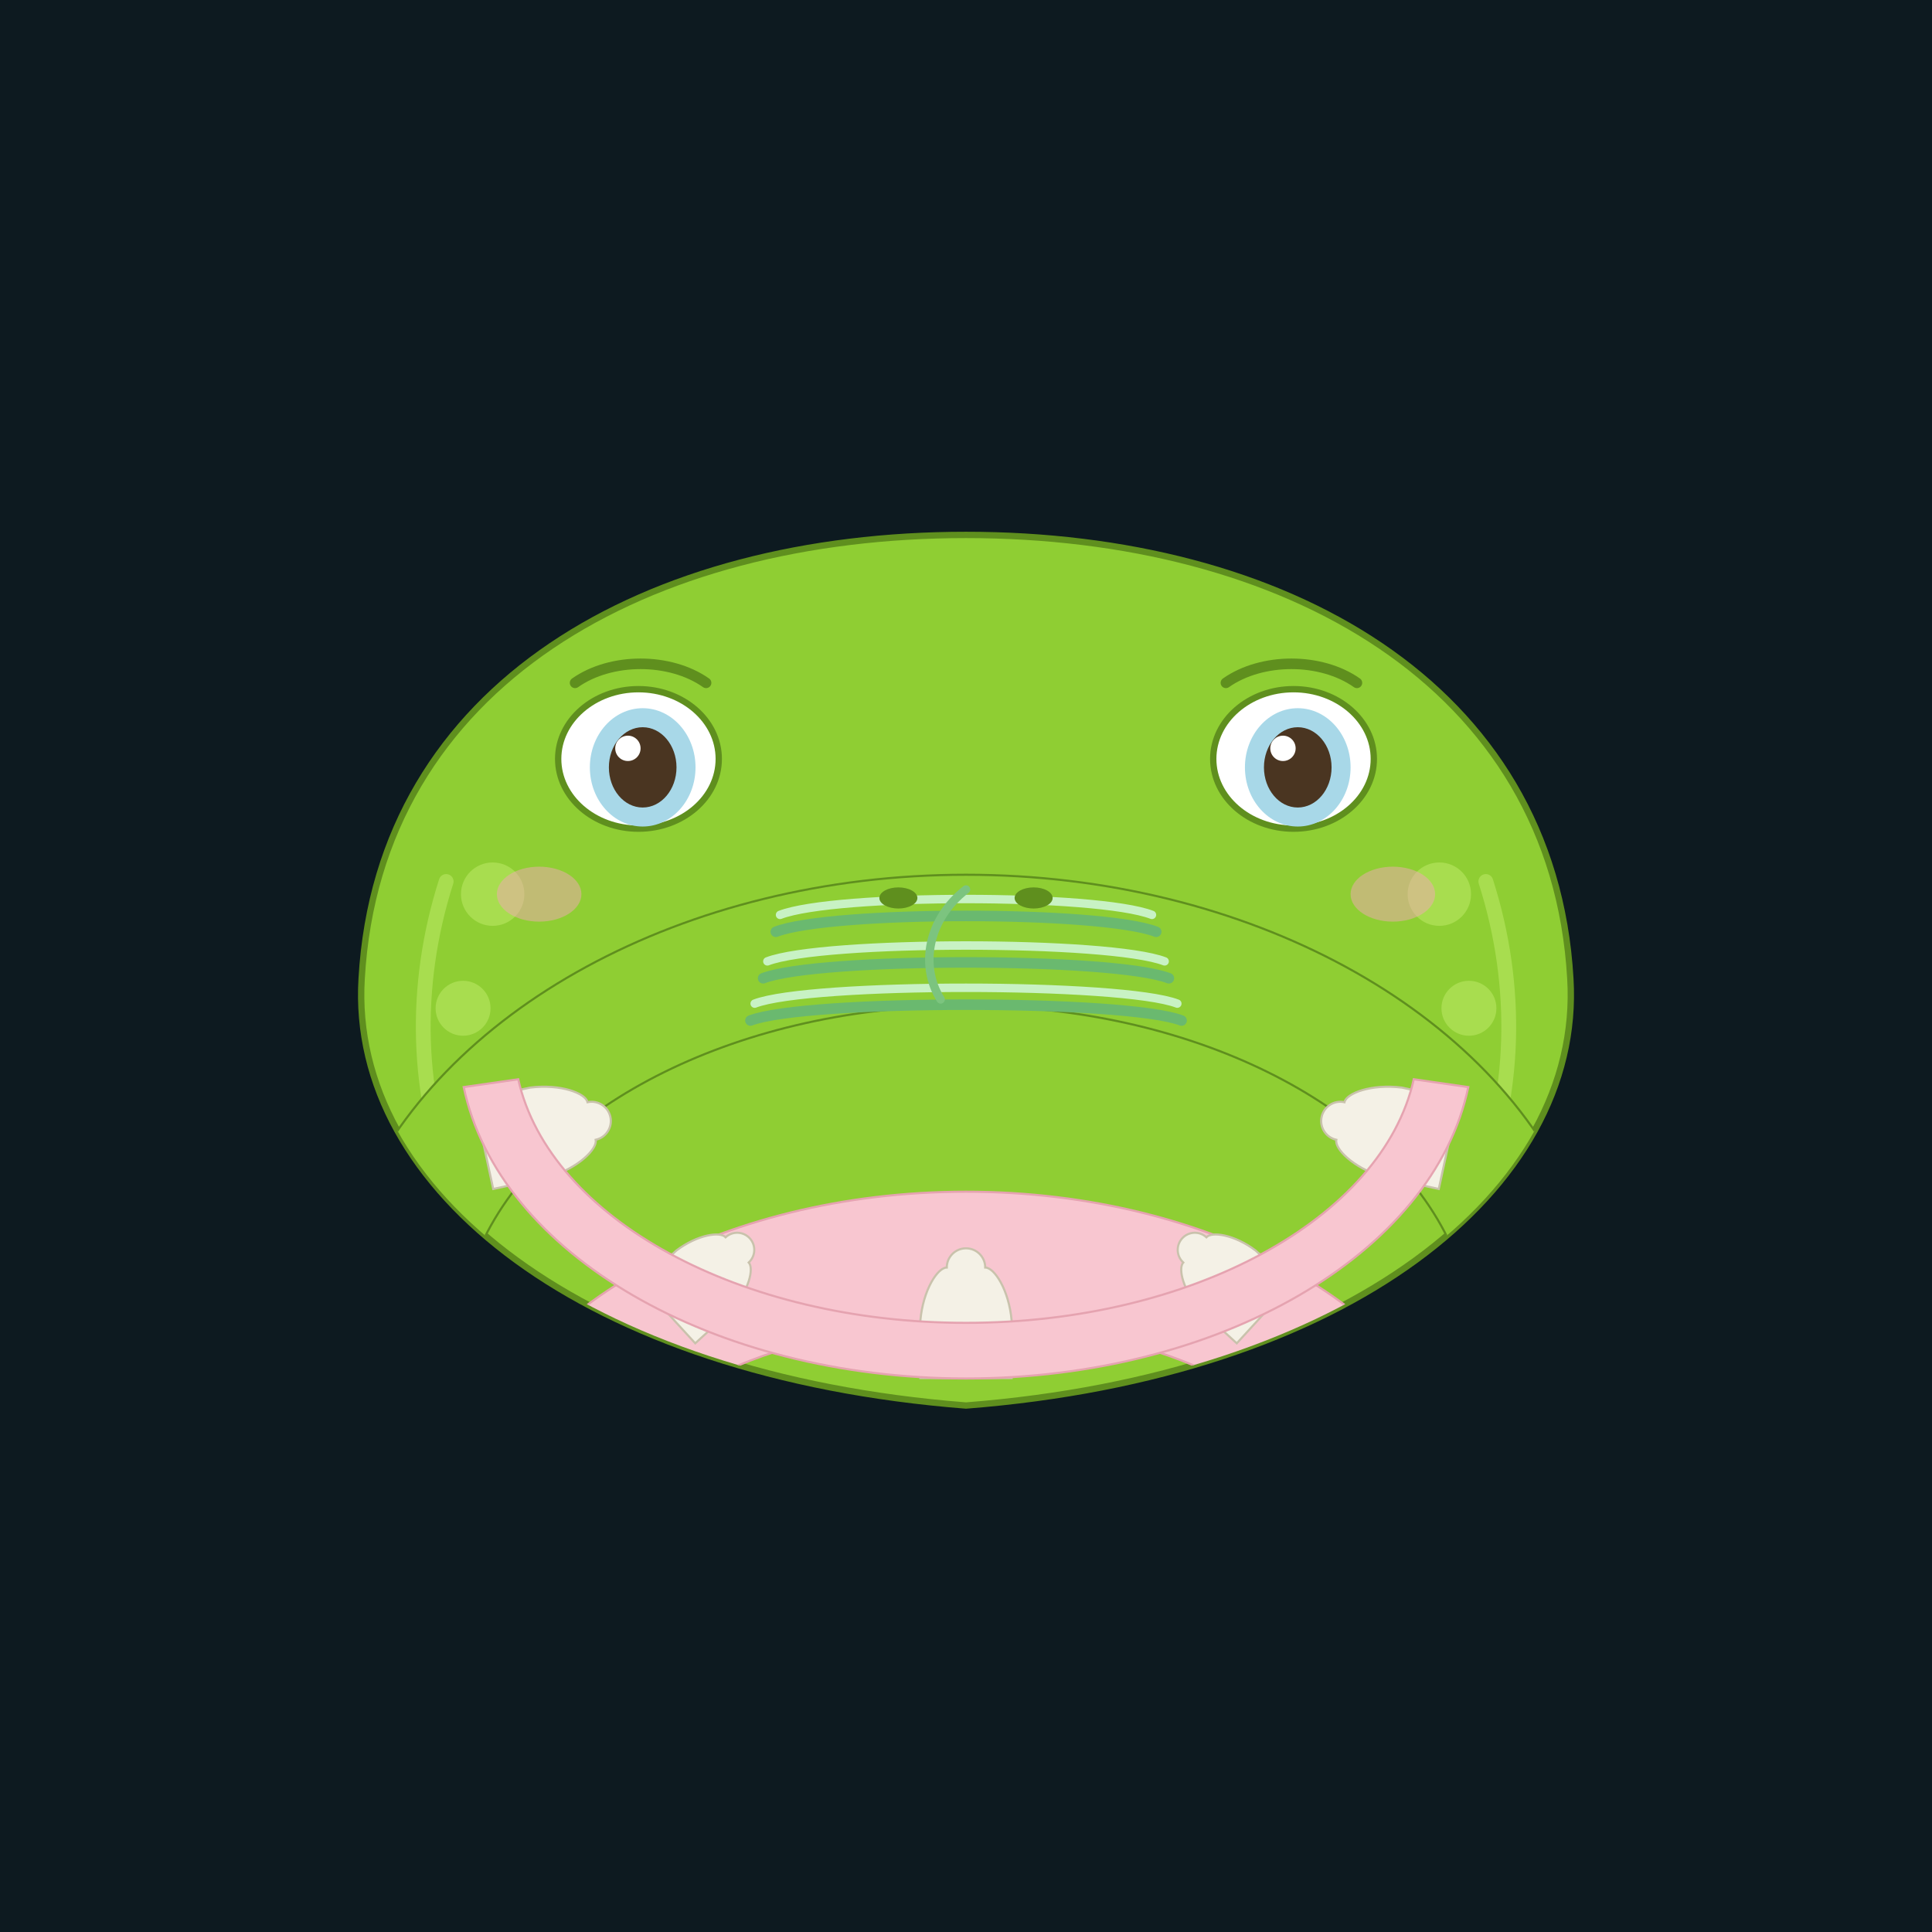
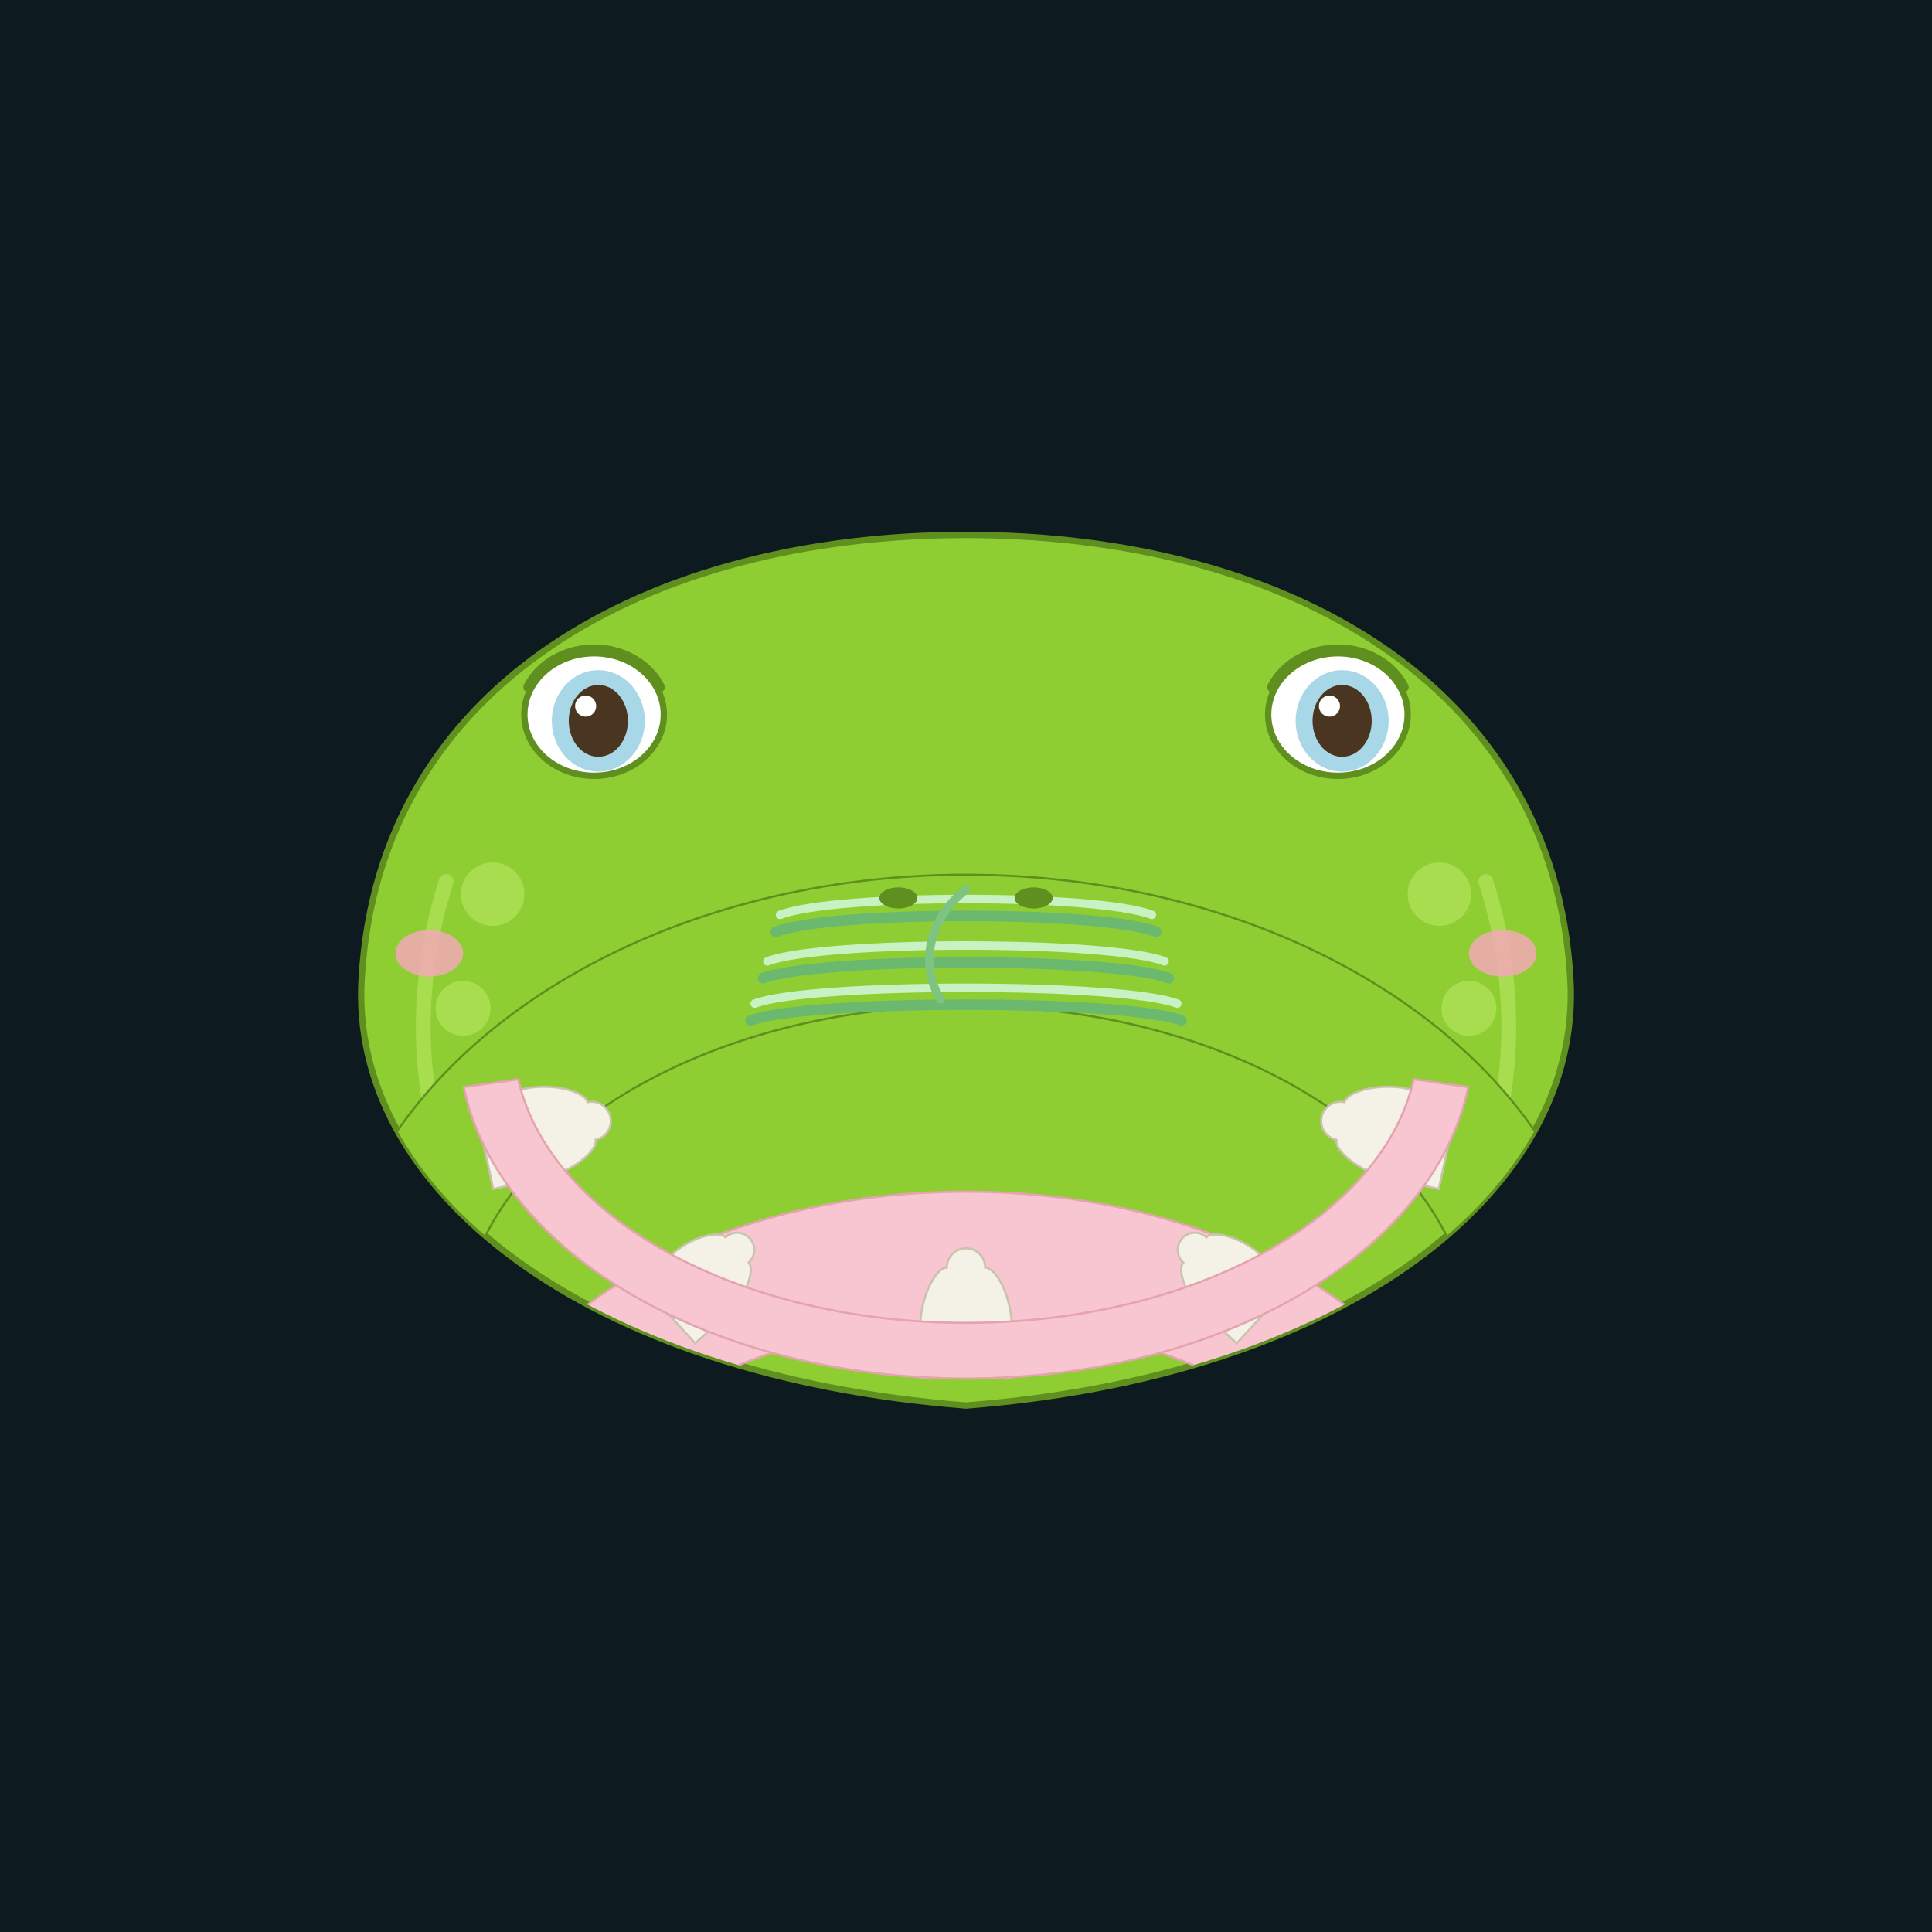
<svg xmlns="http://www.w3.org/2000/svg" viewBox="0 0 512 512" role="img" aria-label="Krokodil mit geschlossenem Maul">
  <rect width="512" height="512" rx="0" fill="#0d1a20" />
  <g transform="translate(76.8 127.2) scale(0.56)">
    <g class="creature__body">
      <path d="M 320 26 C 470 26 598 96 606 236 C 612 336 500 424 320 438 C 140 424 28 336 34 236 C 42 96 170 26 320 26 Z" fill="#8fce33" stroke="#5f8f1e" stroke-width="3" />
      <path d="M 74 190 C 58 240 60 292 78 336" fill="none" stroke="#a8dd4f" stroke-width="7" stroke-linecap="round" />
      <path d="M 566 190 C 582 240 580 292 562 336" fill="none" stroke="#a8dd4f" stroke-width="7" stroke-linecap="round" />
      <circle cx="96" cy="196" r="15" fill="#a8dd4f" />
      <circle cx="82" cy="250" r="13" fill="#a8dd4f" />
      <circle cx="90" cy="306" r="14" fill="#a8dd4f" />
      <circle cx="544" cy="196" r="15" fill="#a8dd4f" />
      <circle cx="558" cy="250" r="13" fill="#a8dd4f" />
      <circle cx="550" cy="306" r="14" fill="#a8dd4f" />
    </g>
    <defs>
      <clipPath id="creature-clip-crocodile-symbol">
        <path d="M 320 26 C 470 26 598 96 606 236 C 612 336 500 424 320 438 C 140 424 28 336 34 236 C 42 96 170 26 320 26 Z" />
      </clipPath>
    </defs>
    <g clip-path="url(#creature-clip-crocodile-symbol)">
      <g class="mouth__hole" opacity="0">
        <ellipse class="mouth__hole-shape" cx="320" cy="265" rx="214.0" ry="134.0" fill="#e58c99" />
      </g>
      <g class="mouth__inner" opacity="0">
        <ellipse cx="320" cy="252" rx="150" ry="76" fill="#eb8593" />
        <ellipse cx="320" cy="246" rx="104" ry="48" fill="#d4707f" />
        <ellipse cx="320" cy="352" rx="98" ry="30" fill="#f094a2" />
      </g>
      <g class="jaw__shell" transform="translate(0 143.8)">
        <path class="jaw__shell" d="M 31.2 200.1 A 302 222 0 0 1 608.8 200.1 L 549.5 218.2 A 240 160 0 0 0 90.5 218.2 Z" fill="#8fce33" stroke="#5f8f1e" />
        <path d="M 232 62 C 258 52 382 52 408 62" fill="none" stroke="#c8f2c4" stroke-width="4" stroke-linecap="round" />
        <path d="M 230 70 C 256 60 384 60 410 70" fill="none" stroke="#6ab96f" stroke-width="5" stroke-linecap="round" />
        <path d="M 226 84 C 252 74 388 74 414 84" fill="none" stroke="#c8f2c4" stroke-width="4" stroke-linecap="round" />
        <path d="M 224 92 C 250 82 390 82 416 92" fill="none" stroke="#6ab96f" stroke-width="5" stroke-linecap="round" />
        <path d="M 220 104 C 246 94 394 94 420 104" fill="none" stroke="#c8f2c4" stroke-width="4" stroke-linecap="round" />
        <path d="M 218 112 C 244 102 396 102 422 112" fill="none" stroke="#6ab96f" stroke-width="5" stroke-linecap="round" />
        <path d="M 320 50 C 302 64 298 86 308 102" fill="none" stroke="#7cc47f" stroke-width="4" stroke-linecap="round" />
        <ellipse cx="288" cy="54" rx="9" ry="5" fill="#5f8f1e" />
        <ellipse cx="352" cy="54" rx="9" ry="5" fill="#5f8f1e" />
      </g>
      <g class="jaw__upper" transform="translate(0 232.0)">
        <path class="jaw__band jaw__band--upper" d="M 83.6 237.2 A 240 160 0 0 1 556.4 237.2 L 495.3 248.0 A 178 98 0 0 0 144.7 248.0 Z" fill="#f8c6d0" stroke="#e5a3b0" />
        <g class="teeth teeth--upper" opacity="0">
          <g class="rest-tooth" transform="translate(91.7 215.6) rotate(102.2)" aria-hidden="true">
            <path class="tooth__shape" d="M -19.2 0 L -19.2 -23.1 C -18.0 -35.6 -11.9 -44.5 -8.1 -44.5 A 8.1 8.1 0 0 1 8.1 -44.5 C 11.9 -44.5 18.0 -35.6 19.2 -23.1 L 19.2 0 Z" fill="#f4f1e6" stroke="#c9c2ac" />
          </g>
          <g class="rest-tooth" transform="translate(178.9 135.6) rotate(132.5)" aria-hidden="true">
            <path class="tooth__shape" d="M -21.6 0 L -21.6 -27.2 C -20.3 -41.8 -13.4 -52.3 -9.1 -52.3 A 9.1 9.1 0 0 1 9.1 -52.3 C 13.4 -52.3 20.3 -41.8 21.6 -27.2 L 21.6 0 Z" fill="#f4f1e6" stroke="#c9c2ac" />
          </g>
          <g class="rest-tooth" transform="translate(320.0 105.0) rotate(180.0)" aria-hidden="true">
            <path class="tooth__shape" d="M -19.2 0 L -19.2 -23.1 C -18.0 -35.6 -11.9 -44.5 -8.1 -44.5 A 8.1 8.1 0 0 1 8.1 -44.5 C 11.9 -44.5 18.0 -35.6 19.2 -23.1 L 19.2 0 Z" fill="#f4f1e6" stroke="#c9c2ac" />
          </g>
          <g class="rest-tooth" transform="translate(461.1 135.6) rotate(-132.5)" aria-hidden="true">
            <path class="tooth__shape" d="M -21.6 0 L -21.6 -27.2 C -20.3 -41.8 -13.4 -52.3 -9.1 -52.3 A 9.1 9.1 0 0 1 9.1 -52.3 C 13.4 -52.3 20.3 -41.8 21.6 -27.2 L 21.6 0 Z" fill="#f4f1e6" stroke="#c9c2ac" />
          </g>
          <g class="rest-tooth" transform="translate(548.3 215.6) rotate(-102.2)" aria-hidden="true">
            <path class="tooth__shape" d="M -19.2 0 L -19.2 -23.1 C -18.0 -35.6 -11.9 -44.5 -8.1 -44.5 A 8.1 8.1 0 0 1 8.1 -44.5 C 11.9 -44.5 18.0 -35.6 19.2 -23.1 L 19.2 0 Z" fill="#f4f1e6" stroke="#c9c2ac" />
          </g>
        </g>
      </g>
      <g class="teeth">
        <g class="rest-tooth" transform="translate(320.0 425.0) rotate(0.0)" aria-hidden="true">
          <path class="tooth__shape" d="M -21.6 0 L -21.6 -27.2 C -20.3 -41.8 -13.4 -52.3 -9.1 -52.3 A 9.1 9.1 0 0 1 9.1 -52.3 C 13.4 -52.3 20.3 -41.8 21.6 -27.2 L 21.6 0 Z" fill="#f4f1e6" stroke="#c9c2ac" />
        </g>
        <g class="rest-tooth" transform="translate(178.9 394.4) rotate(47.5)" aria-hidden="true">
          <path class="tooth__shape" d="M -19.2 0 L -19.2 -23.1 C -18.0 -35.6 -11.9 -44.5 -8.1 -44.5 A 8.1 8.1 0 0 1 8.1 -44.5 C 11.9 -44.5 18.0 -35.6 19.2 -23.1 L 19.2 0 Z" fill="#f4f1e6" stroke="#c9c2ac" />
        </g>
        <g class="rest-tooth" transform="translate(91.7 314.4) rotate(77.8)" aria-hidden="true">
          <path class="tooth__shape" d="M -21.6 0 L -21.6 -27.2 C -20.3 -41.8 -13.4 -52.3 -9.1 -52.3 A 9.1 9.1 0 0 1 9.1 -52.3 C 13.4 -52.3 20.3 -41.8 21.6 -27.2 L 21.6 0 Z" fill="#f4f1e6" stroke="#c9c2ac" />
        </g>
        <g class="rest-tooth" transform="translate(548.3 314.4) rotate(-77.8)" aria-hidden="true">
          <path class="tooth__shape" d="M -21.6 0 L -21.6 -27.2 C -20.3 -41.8 -13.4 -52.3 -9.1 -52.3 A 9.1 9.1 0 0 1 9.1 -52.3 C 13.4 -52.3 20.3 -41.8 21.6 -27.2 L 21.6 0 Z" fill="#f4f1e6" stroke="#c9c2ac" />
        </g>
        <g class="rest-tooth" transform="translate(461.1 394.4) rotate(-47.5)" aria-hidden="true">
          <path class="tooth__shape" d="M -19.2 0 L -19.2 -23.1 C -18.0 -35.6 -11.9 -44.5 -8.1 -44.5 A 8.1 8.1 0 0 1 8.1 -44.5 C 11.9 -44.5 18.0 -35.6 19.2 -23.1 L 19.2 0 Z" fill="#f4f1e6" stroke="#c9c2ac" />
        </g>
      </g>
      <g class="jaw__lower">
        <path class="jaw__band jaw__band--lower" d="M 557.7 287.3 A 240 160 0 0 1 82.3 287.3 L 108.1 283.6 A 214 134 0 0 0 531.9 283.6 Z" fill="#f8c6d0" stroke="#e5a3b0" />
      </g>
      <g class="creature__face">
-         <ellipse cx="165" cy="132" rx="38" ry="33" fill="#ffffff" stroke="#5f8f1e" stroke-width="3" />
-         <ellipse cx="475" cy="132" rx="38" ry="33" fill="#ffffff" stroke="#5f8f1e" stroke-width="3" />
-         <ellipse cx="167" cy="136" rx="25" ry="28" fill="#a8d8e8" />
-         <ellipse cx="477" cy="136" rx="25" ry="28" fill="#a8d8e8" />
-         <ellipse cx="167" cy="136" rx="16" ry="19" fill="#4a3521" class="pupil" />
-         <ellipse cx="477" cy="136" rx="16" ry="19" fill="#4a3521" class="pupil" />
-         <circle cx="160" cy="127" r="6" fill="#ffffff" />
-         <circle cx="470" cy="127" r="6" fill="#ffffff" />
-         <path d="M 135 96 C 152 84 180 84 197 96" fill="none" stroke="#5f8f1e" stroke-width="5" stroke-linecap="round" />
-         <path d="M 443 96 C 460 84 488 84 505 96" fill="none" stroke="#5f8f1e" stroke-width="5" stroke-linecap="round" />
-         <ellipse cx="118" cy="196" rx="20" ry="13" fill="#f4a8b6" opacity="0.5" />
-         <ellipse cx="522" cy="196" rx="20" ry="13" fill="#f4a8b6" opacity="0.5" />
+         <ellipse cx="144" cy="111" rx="33" ry="29" fill="#ffffff" stroke="#5f8f1e" stroke-width="3" />
+         <ellipse cx="496" cy="111" rx="33" ry="29" fill="#ffffff" stroke="#5f8f1e" stroke-width="3" />
+         <ellipse cx="146" cy="114" rx="22" ry="24" fill="#a8d8e8" />
+         <ellipse cx="498" cy="114" rx="22" ry="24" fill="#a8d8e8" />
+         <ellipse cx="146" cy="114" rx="14" ry="17" fill="#4a3521" class="pupil" />
+         <ellipse cx="498" cy="114" rx="14" ry="17" fill="#4a3521" class="pupil" />
+         <circle cx="140" cy="107" r="5" fill="#ffffff" />
+         <circle cx="492" cy="107" r="5" fill="#ffffff" />
+         <path d="M 113 98 A 34 30 0 0 1 175 98" fill="none" stroke="#5f8f1e" stroke-width="5" stroke-linecap="round" />
+         <path d="M 465 98 A 34 30 0 0 1 527 98" fill="none" stroke="#5f8f1e" stroke-width="5" stroke-linecap="round" />
+         <ellipse cx="66" cy="224" rx="16" ry="11" fill="#f4a8b6" opacity="0.85" />
+         <ellipse cx="574" cy="224" rx="16" ry="11" fill="#f4a8b6" opacity="0.85" />
      </g>
    </g>
  </g>
</svg>
